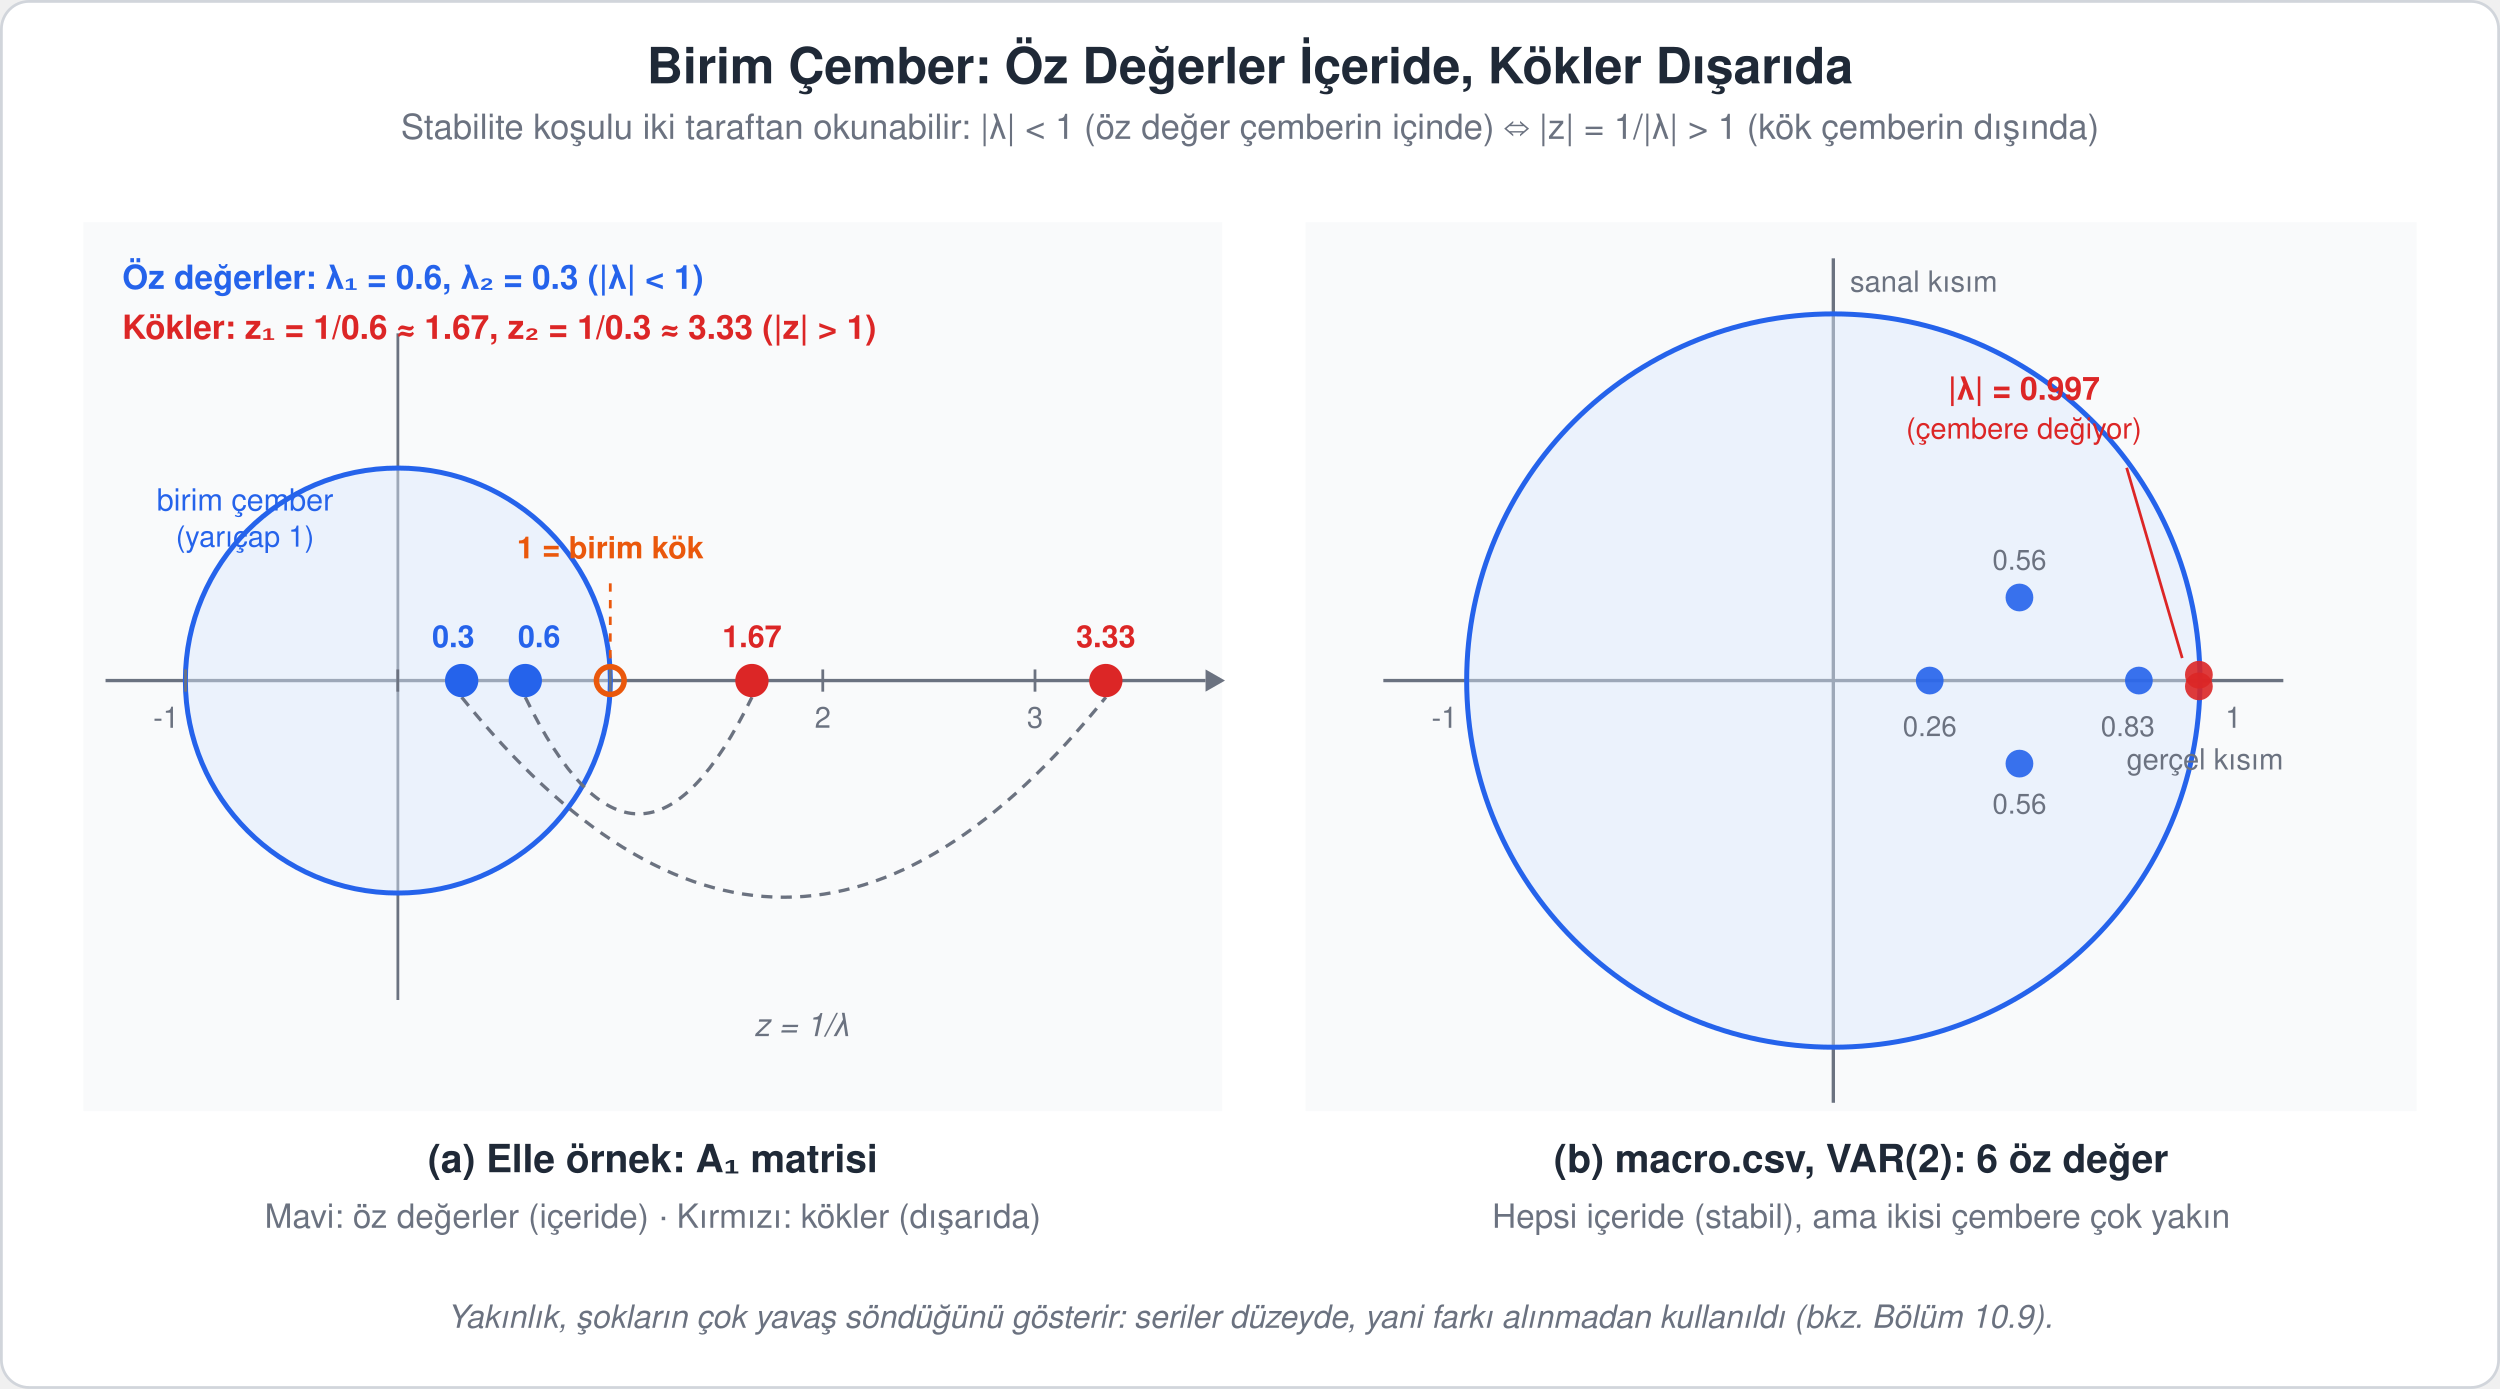
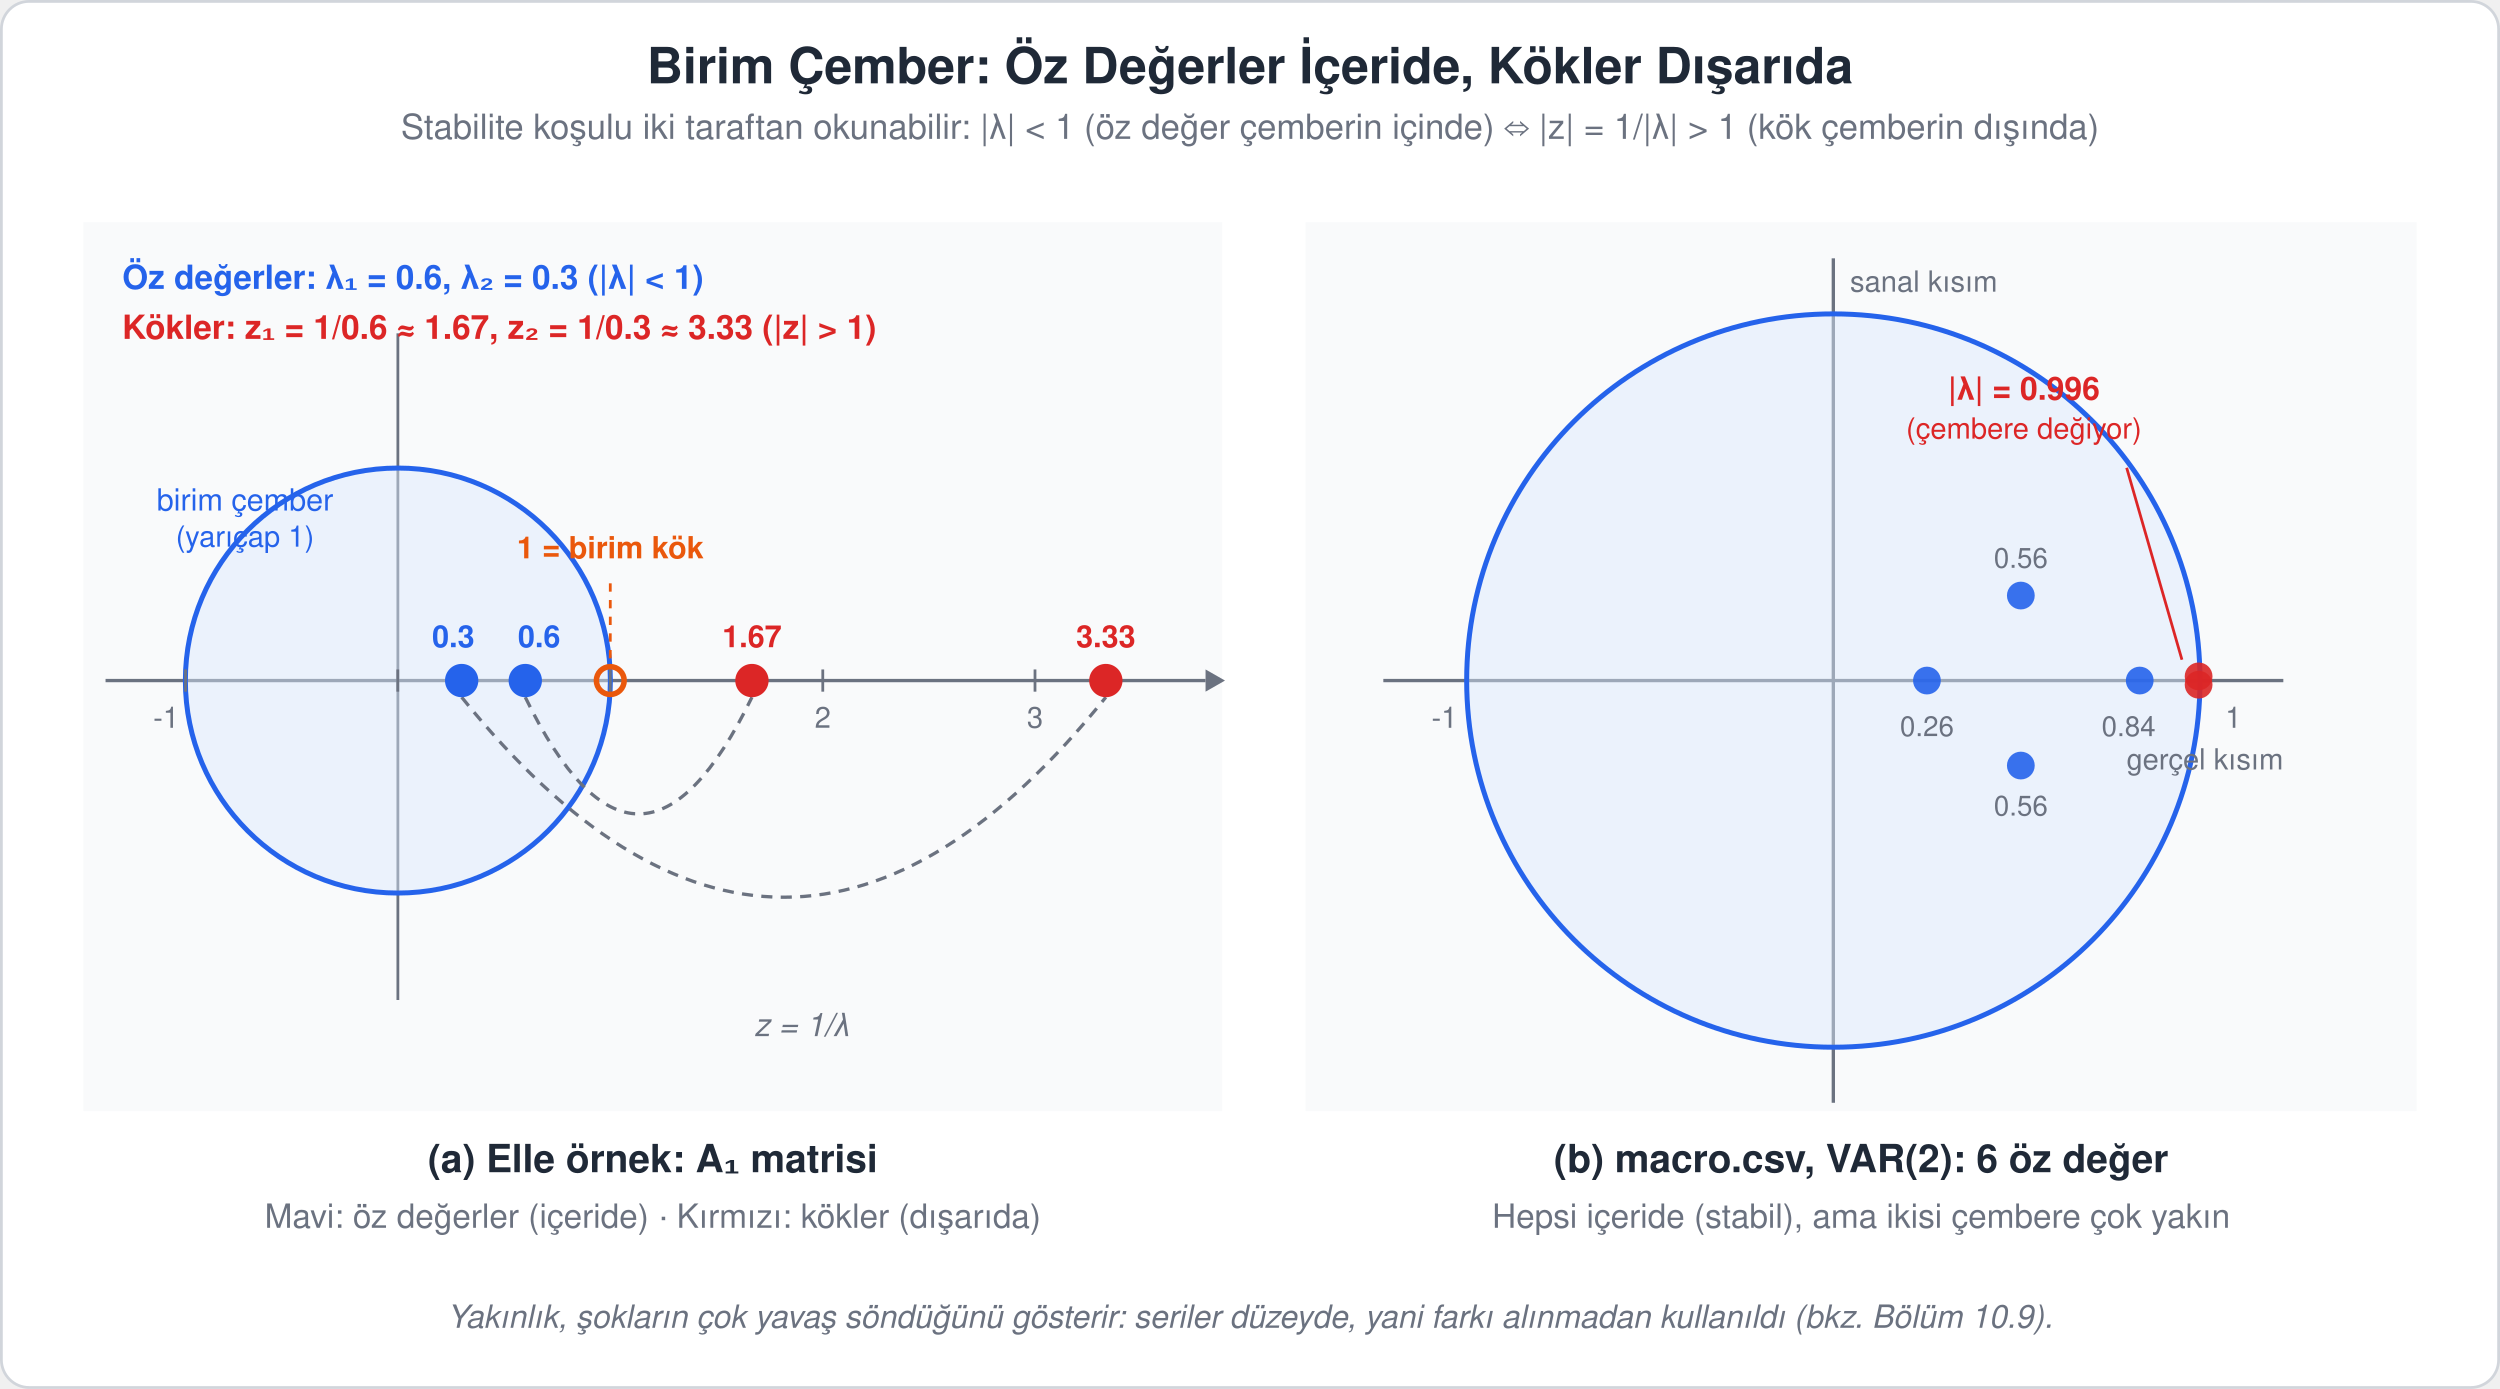
<svg xmlns="http://www.w3.org/2000/svg" width="900" height="500" viewBox="0 0 900 500">
  <rect x="0.5" y="0.5" width="899" height="499" rx="10" fill="#ffffff" stroke="#d1d5db" />
  <text x="450.0" y="30.0" font-family="Segoe UI, Helvetica, Arial, sans-serif" font-size="18" fill="#1f2937" text-anchor="middle" font-weight="bold">Birim Çember: Öz Değerler İçeride, Kökler Dışarıda</text>
  <text x="450.0" y="50.0" font-family="Segoe UI, Helvetica, Arial, sans-serif" font-size="12.5" fill="#6b7280" text-anchor="middle" font-weight="normal">Stabilite koşulu iki taraftan okunabilir: |λ| &lt; 1 (öz değer çemberin içinde) ⇔ |z| = 1/|λ| &gt; 1 (kök çemberin dışında)</text>
  <rect x="30" y="80" width="410" height="320" fill="#f9fafb" stroke="none" />
  <line x1="38" y1="245.0" x2="434" y2="245.0" stroke="#6b7280" stroke-width="1.2" />
  <polygon points="434,241.0 441,245.0 434,249.0" fill="#6b7280" />
  <line x1="143.235" y1="120" x2="143.235" y2="360" stroke="#6b7280" stroke-width="1" />
  <circle cx="143.235" cy="245.0" r="76.5" fill="#dbeafe" fill-opacity="0.45" stroke="#2563eb" stroke-width="1.8" />
  <text x="88.2" y="183.8" font-family="Segoe UI, Helvetica, Arial, sans-serif" font-size="11" fill="#2563eb" text-anchor="middle" font-weight="normal">birim çember</text>
  <text x="88.2" y="196.8" font-family="Segoe UI, Helvetica, Arial, sans-serif" font-size="10.5" fill="#2563eb" text-anchor="middle" font-weight="normal">(yarıçap 1)</text>
  <line x1="66.8" y1="241.0" x2="66.8" y2="249.0" stroke="#6b7280" />
  <text x="59.8" y="262.0" font-family="Segoe UI, Helvetica, Arial, sans-serif" font-size="10.5" fill="#6b7280" text-anchor="middle" font-weight="normal">-1</text>
  <line x1="143.2" y1="241.0" x2="143.2" y2="249.0" stroke="#6b7280" />
  <line x1="219.7" y1="241.0" x2="219.7" y2="249.0" stroke="#6b7280" />
  <line x1="296.2" y1="241.0" x2="296.2" y2="249.0" stroke="#6b7280" />
  <text x="296.2" y="262.0" font-family="Segoe UI, Helvetica, Arial, sans-serif" font-size="10.5" fill="#6b7280" text-anchor="middle" font-weight="normal">2</text>
  <line x1="372.6" y1="241.0" x2="372.6" y2="249.0" stroke="#6b7280" />
  <text x="372.6" y="262.0" font-family="Segoe UI, Helvetica, Arial, sans-serif" font-size="10.5" fill="#6b7280" text-anchor="middle" font-weight="normal">3</text>
  <circle cx="219.7" cy="245.0" r="5" fill="none" stroke="#ea580c" stroke-width="2" />
  <text x="219.7" y="201.0" font-family="Segoe UI, Helvetica, Arial, sans-serif" font-size="11" fill="#ea580c" text-anchor="middle" font-weight="bold">1 = birim kök</text>
  <line x1="219.7" y1="237.0" x2="219.7" y2="207.0" stroke="#ea580c" stroke-dasharray="3 3" />
  <path d="M 189.1 251.0 Q 229.9 335.0 270.7 251.0" fill="none" stroke="#6b7280" stroke-width="1.2" stroke-dasharray="4 3" />
  <circle cx="189.1" cy="245.0" r="6" fill="#2563eb" />
  <circle cx="270.7" cy="245.0" r="6" fill="#dc2626" />
  <path d="M 166.2 251.0 Q 282.2 395.0 398.1 251.0" fill="none" stroke="#6b7280" stroke-width="1.2" stroke-dasharray="4 3" />
  <circle cx="166.2" cy="245.0" r="6" fill="#2563eb" />
  <circle cx="398.1" cy="245.0" r="6" fill="#dc2626" />
  <text x="163.2" y="233.0" font-family="Segoe UI, Helvetica, Arial, sans-serif" font-size="11" fill="#2563eb" text-anchor="middle" font-weight="bold">0.3</text>
  <text x="194.1" y="233.0" font-family="Segoe UI, Helvetica, Arial, sans-serif" font-size="11" fill="#2563eb" text-anchor="middle" font-weight="bold">0.6</text>
  <text x="270.7" y="233.0" font-family="Segoe UI, Helvetica, Arial, sans-serif" font-size="11" fill="#dc2626" text-anchor="middle" font-weight="bold">1.67</text>
  <text x="398.1" y="233.0" font-family="Segoe UI, Helvetica, Arial, sans-serif" font-size="11" fill="#dc2626" text-anchor="middle" font-weight="bold">3.33</text>
  <text x="288.5" y="373.0" font-family="Segoe UI, Helvetica, Arial, sans-serif" font-size="11.5" fill="#6b7280" text-anchor="middle" font-weight="normal" font-style="italic">z = 1/λ</text>
  <text x="44.0" y="104.0" font-family="Segoe UI, Helvetica, Arial, sans-serif" font-size="12" fill="#2563eb" text-anchor="start" font-weight="bold">Öz değerler: λ₁ = 0.6, λ₂ = 0.3  (|λ| &lt; 1)</text>
  <text x="44.0" y="122.0" font-family="Segoe UI, Helvetica, Arial, sans-serif" font-size="12" fill="#dc2626" text-anchor="start" font-weight="bold">Kökler: z₁ = 1/0.6 ≈ 1.67, z₂ = 1/0.3 ≈ 3.33  (|z| &gt; 1)</text>
  <text x="235.0" y="422.0" font-family="Segoe UI, Helvetica, Arial, sans-serif" font-size="14" fill="#1f2937" text-anchor="middle" font-weight="bold">(a) Elle örnek: A₁ matrisi</text>
  <text x="235.0" y="442.0" font-family="Segoe UI, Helvetica, Arial, sans-serif" font-size="12" fill="#6b7280" text-anchor="middle" font-weight="normal">Mavi: öz değerler (içeride) · Kırmızı: kökler (dışarıda)</text>
  <rect x="470" y="80" width="400" height="320" fill="#f9fafb" stroke="none" />
  <line x1="498.0" y1="245.0" x2="822.0" y2="245.0" stroke="#6b7280" stroke-width="1.2" />
  <line x1="660.0" y1="397.0" x2="660.0" y2="93.0" stroke="#6b7280" stroke-width="1.2" />
  <circle cx="660.0" cy="245.0" r="132" fill="#dbeafe" fill-opacity="0.45" stroke="#2563eb" stroke-width="1.8" />
  <text x="822.0" y="277.0" font-family="Segoe UI, Helvetica, Arial, sans-serif" font-size="10.5" fill="#6b7280" text-anchor="end" font-weight="normal">gerçel kısım</text>
  <text x="666.0" y="105.0" font-family="Segoe UI, Helvetica, Arial, sans-serif" font-size="10.5" fill="#6b7280" text-anchor="start" font-weight="normal">sanal kısım</text>
  <text x="520.0" y="262.0" font-family="Segoe UI, Helvetica, Arial, sans-serif" font-size="10.5" fill="#6b7280" text-anchor="middle" font-weight="normal">-1</text>
  <text x="804.0" y="262.0" font-family="Segoe UI, Helvetica, Arial, sans-serif" font-size="10.5" fill="#6b7280" text-anchor="middle" font-weight="normal">1</text>
-   <circle cx="694.7" cy="245.0" r="5" fill="#2563eb" fill-opacity="0.9" />
-   <circle cx="727.0" cy="274.9" r="5" fill="#2563eb" fill-opacity="0.9" />
-   <circle cx="727.0" cy="215.1" r="5" fill="#2563eb" fill-opacity="0.9" />
-   <circle cx="770.0" cy="245.0" r="5" fill="#2563eb" fill-opacity="0.9" />
-   <circle cx="791.6" cy="242.9" r="5" fill="#dc2626" fill-opacity="0.9" />
-   <circle cx="791.6" cy="247.1" r="5" fill="#dc2626" fill-opacity="0.9" />
-   <line x1="785.6" y1="236.9" x2="765.6" y2="168.4" stroke="#dc2626" stroke-width="1" />
-   <text x="728.6" y="143.9" font-family="Segoe UI, Helvetica, Arial, sans-serif" font-size="11.5" fill="#dc2626" text-anchor="middle" font-weight="bold">|λ| = 0.997</text>
+   <circle cx="693.7" cy="245.0" r="5" fill="#2563eb" fill-opacity="0.9" />
+   <circle cx="727.5" cy="275.6" r="5" fill="#2563eb" fill-opacity="0.9" />
+   <circle cx="727.5" cy="214.4" r="5" fill="#2563eb" fill-opacity="0.9" />
+   <circle cx="770.3" cy="245.0" r="5" fill="#2563eb" fill-opacity="0.9" />
+   <circle cx="791.5" cy="243.5" r="5" fill="#dc2626" fill-opacity="0.9" />
+   <circle cx="791.5" cy="246.5" r="5" fill="#dc2626" fill-opacity="0.9" />
+   <line x1="785.5" y1="237.5" x2="765.6" y2="168.4" stroke="#dc2626" stroke-width="1" />
+   <text x="728.6" y="143.9" font-family="Segoe UI, Helvetica, Arial, sans-serif" font-size="11.5" fill="#dc2626" text-anchor="middle" font-weight="bold">|λ| = 0.996</text>
  <text x="728.6" y="157.9" font-family="Segoe UI, Helvetica, Arial, sans-serif" font-size="10.5" fill="#dc2626" text-anchor="middle" font-weight="normal">(çembere değiyor)</text>
-   <text x="694.7" y="265.0" font-family="Segoe UI, Helvetica, Arial, sans-serif" font-size="10" fill="#6b7280" text-anchor="middle" font-weight="normal">0.26</text>
-   <text x="727.0" y="205.1" font-family="Segoe UI, Helvetica, Arial, sans-serif" font-size="10" fill="#6b7280" text-anchor="middle" font-weight="normal">0.56</text>
-   <text x="727.0" y="292.9" font-family="Segoe UI, Helvetica, Arial, sans-serif" font-size="10" fill="#6b7280" text-anchor="middle" font-weight="normal">0.56</text>
-   <text x="766.0" y="265.0" font-family="Segoe UI, Helvetica, Arial, sans-serif" font-size="10" fill="#6b7280" text-anchor="middle" font-weight="normal">0.83</text>
+   <text x="693.7" y="265.0" font-family="Segoe UI, Helvetica, Arial, sans-serif" font-size="10" fill="#6b7280" text-anchor="middle" font-weight="normal">0.26</text>
+   <text x="727.5" y="204.4" font-family="Segoe UI, Helvetica, Arial, sans-serif" font-size="10" fill="#6b7280" text-anchor="middle" font-weight="normal">0.56</text>
+   <text x="727.5" y="293.6" font-family="Segoe UI, Helvetica, Arial, sans-serif" font-size="10" fill="#6b7280" text-anchor="middle" font-weight="normal">0.56</text>
+   <text x="766.3" y="265.0" font-family="Segoe UI, Helvetica, Arial, sans-serif" font-size="10" fill="#6b7280" text-anchor="middle" font-weight="normal">0.84</text>
  <text x="670.0" y="422.0" font-family="Segoe UI, Helvetica, Arial, sans-serif" font-size="14" fill="#1f2937" text-anchor="middle" font-weight="bold">(b) macro.csv, VAR(2): 6 öz değer</text>
  <text x="670.0" y="442.0" font-family="Segoe UI, Helvetica, Arial, sans-serif" font-size="12" fill="#6b7280" text-anchor="middle" font-weight="normal">Hepsi içeride (stabil), ama ikisi çembere çok yakın</text>
  <text x="450.0" y="478.0" font-family="Segoe UI, Helvetica, Arial, sans-serif" font-size="11.5" fill="#6b7280" text-anchor="middle" font-weight="normal" font-style="italic">Yakınlık, şokların çok yavaş söndüğünü gösterir: seriler düzeyde, yani farkı alınmadan kullanıldı (bkz. Bölüm 10.9).</text>
</svg>
